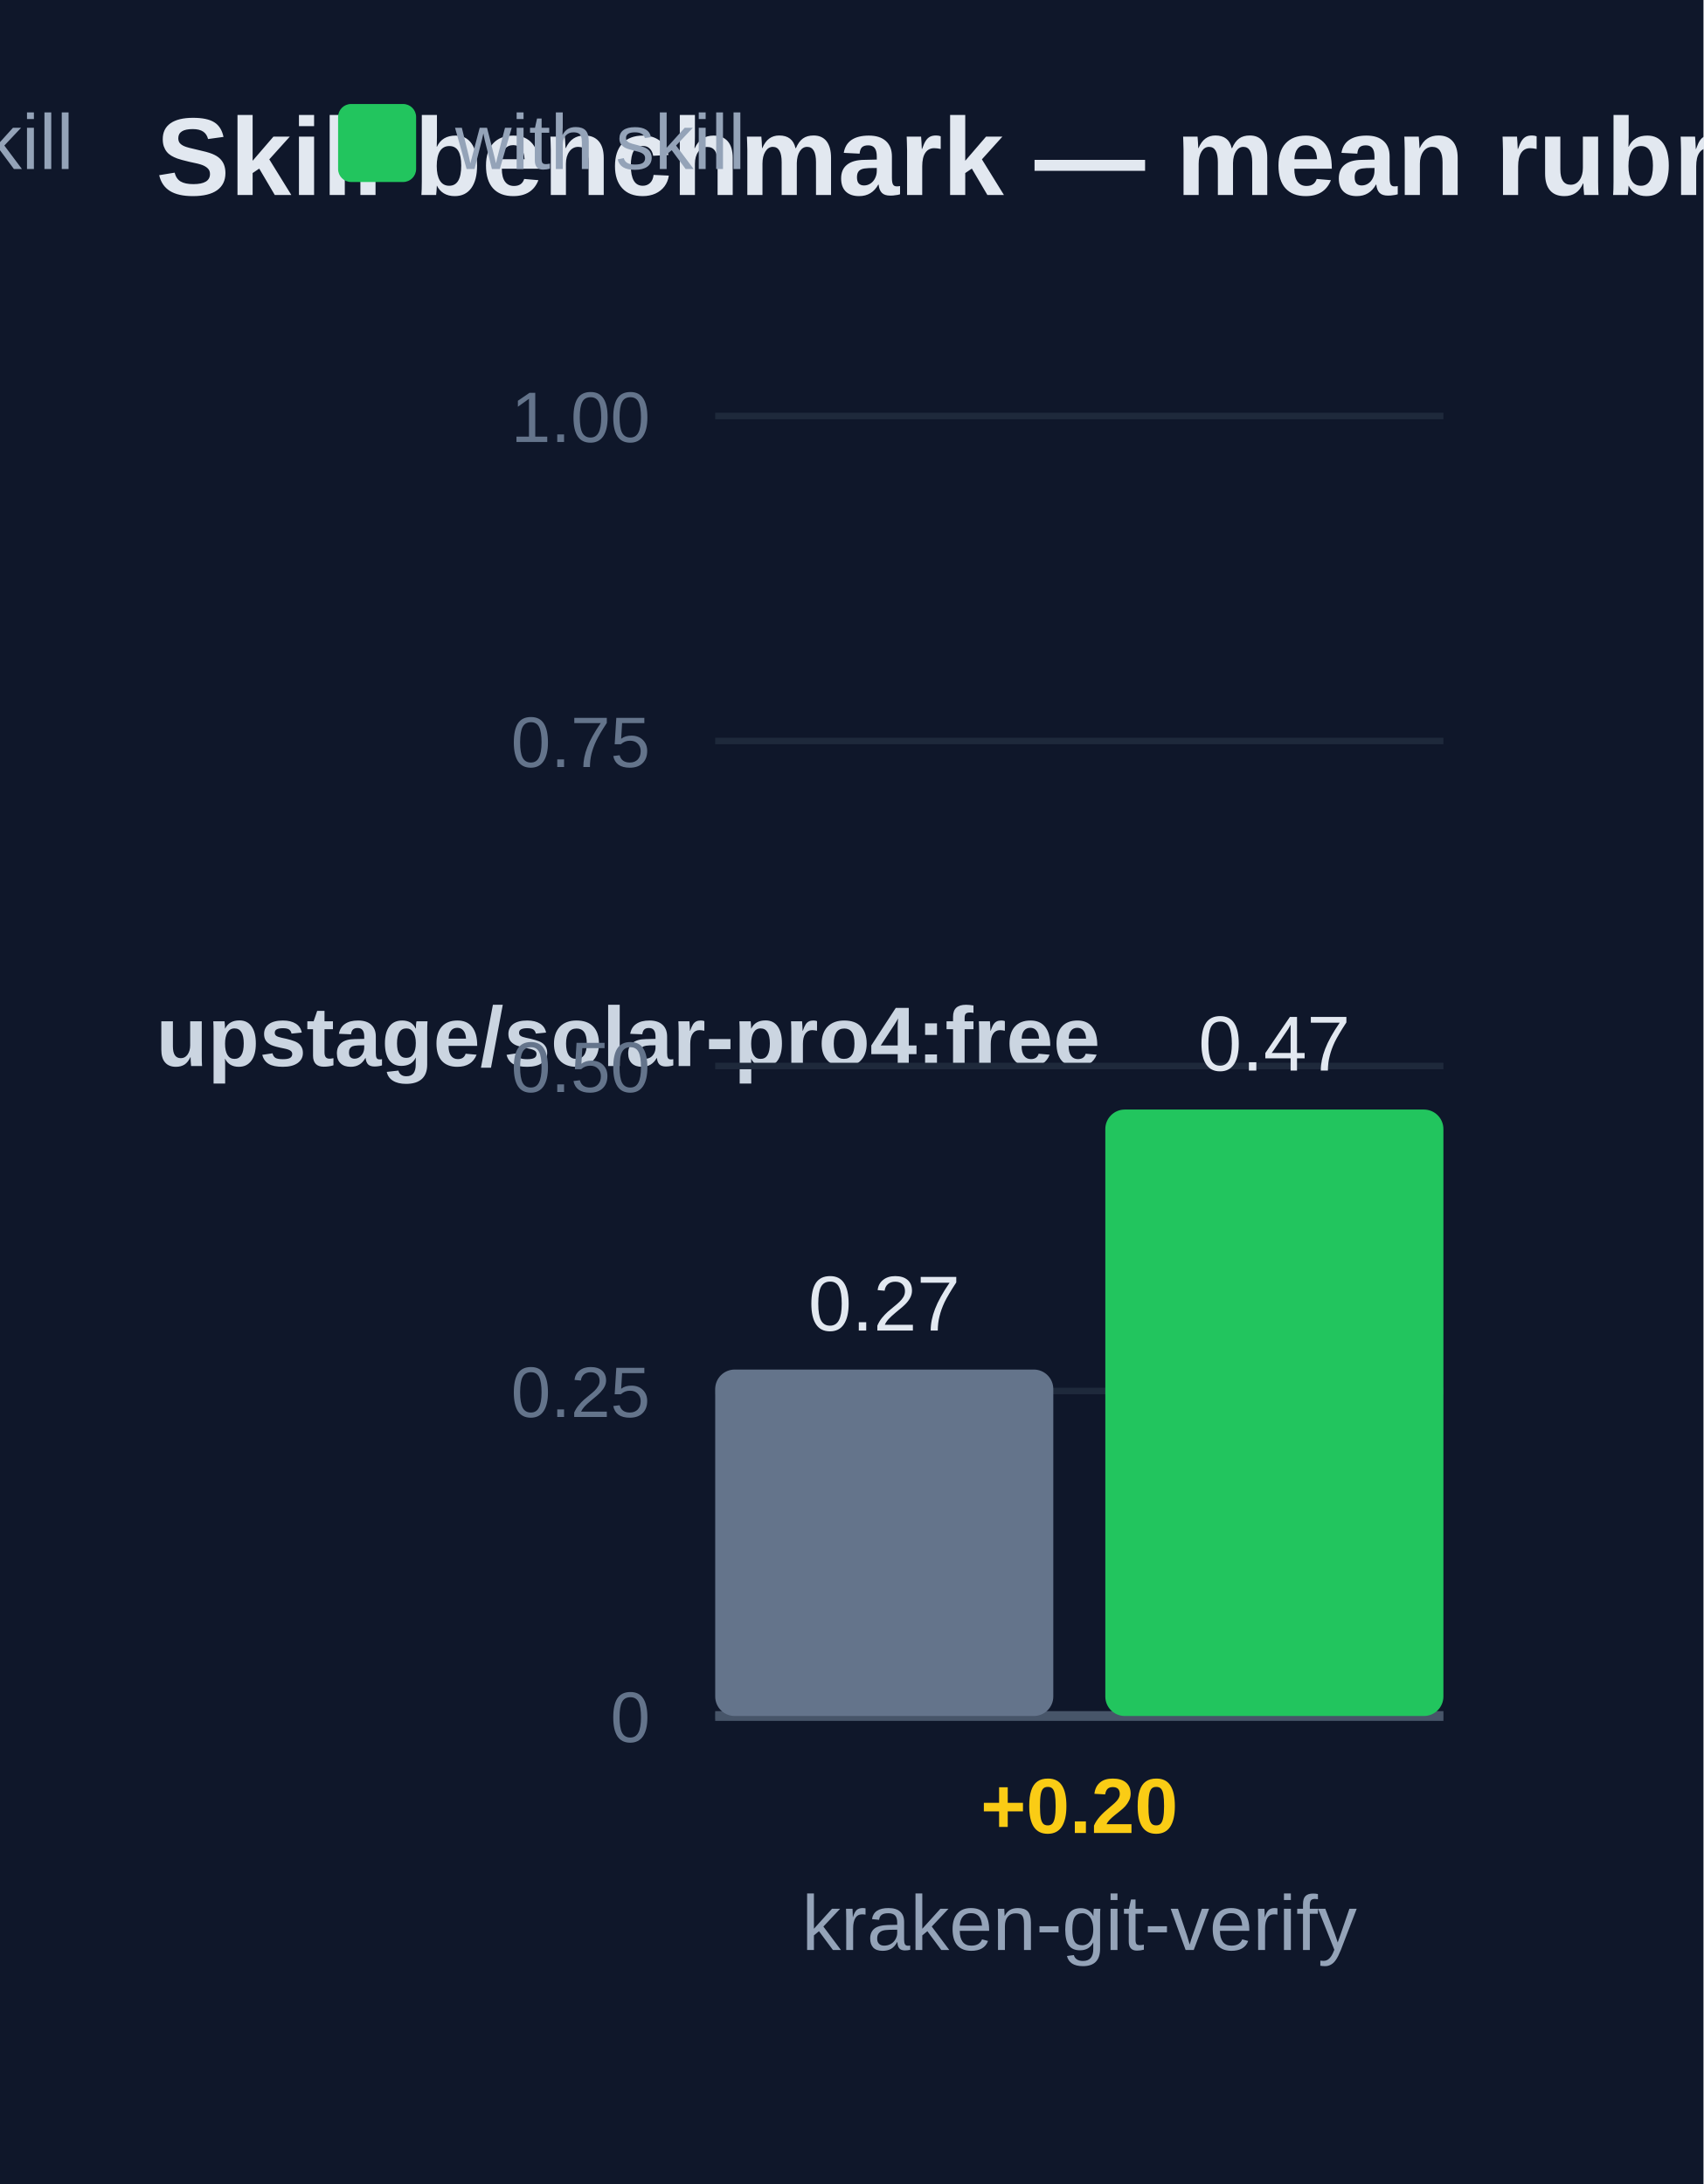
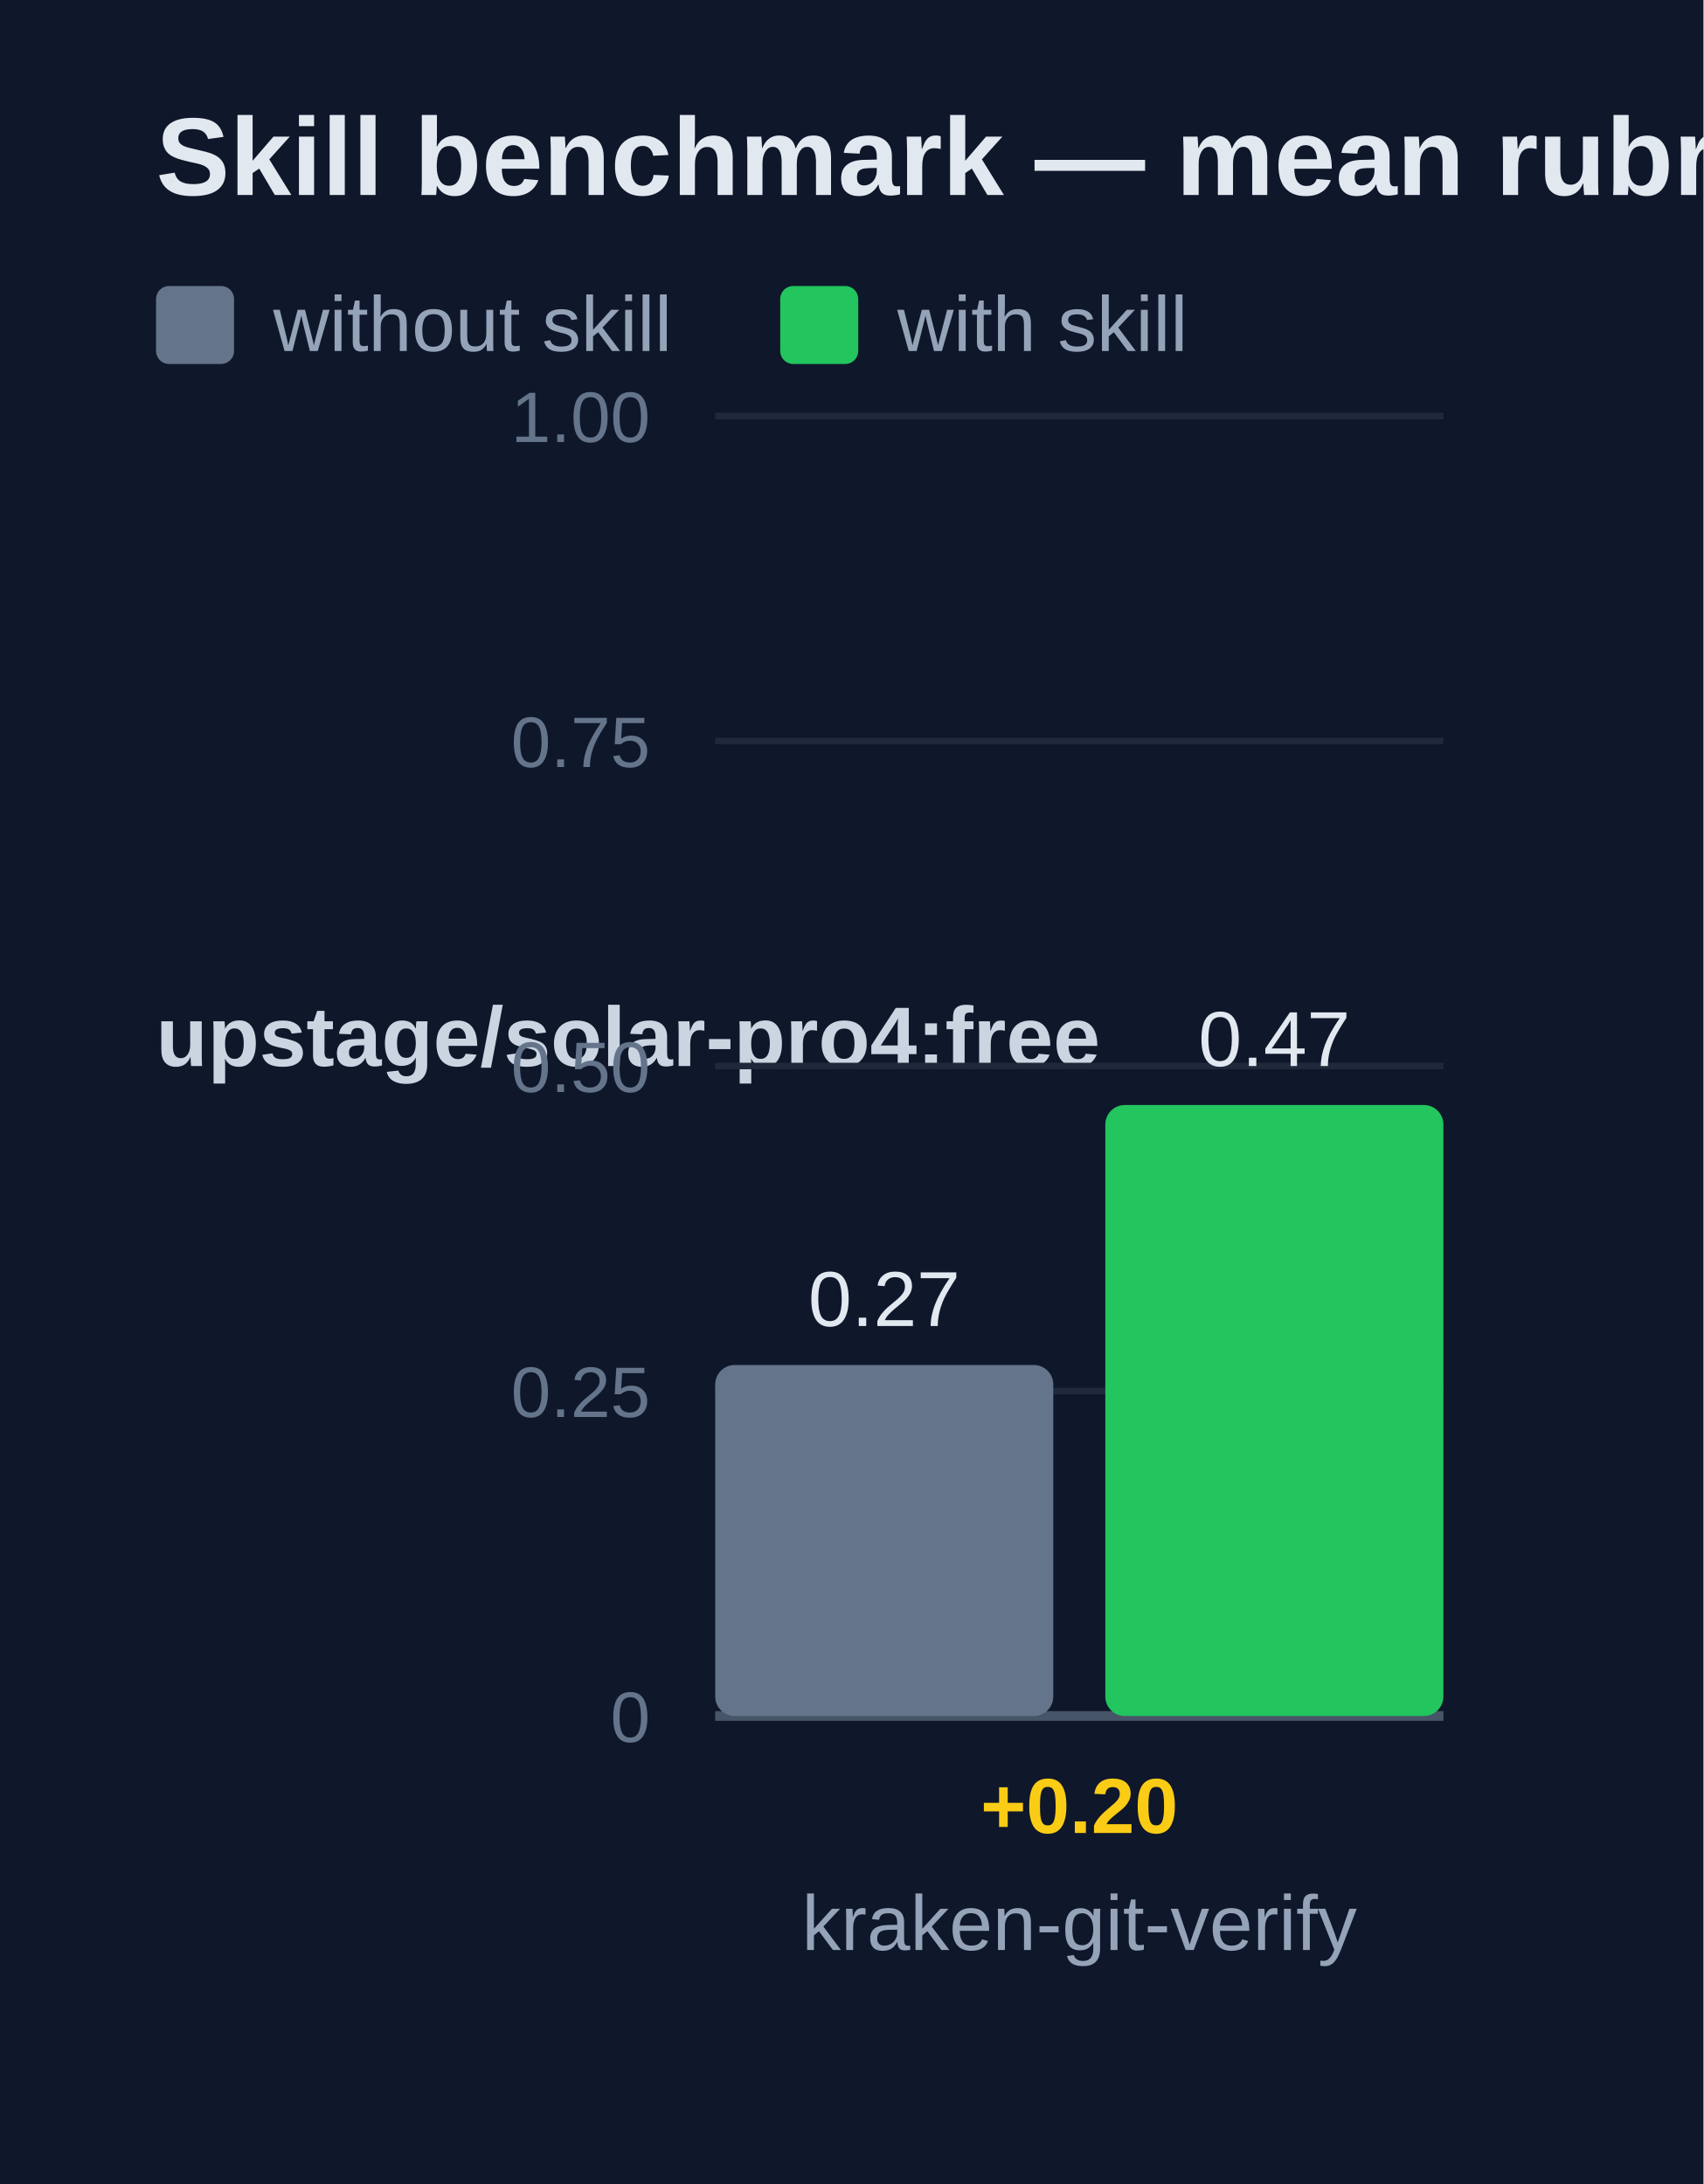
<svg xmlns="http://www.w3.org/2000/svg" width="262" height="336" font-family="Segoe UI, Arial, sans-serif">
  <rect width="100%" height="100%" fill="#0f172a" />
  <text x="24" y="30" fill="#e2e8f0" font-size="17" font-weight="bold">Skill benchmark — mean rubric score (n=3 reps)</text>
-   <rect x="-68" y="16" width="12" height="12" rx="2" fill="#64748b" />
-   <text x="-50" y="26" fill="#94a3b8" font-size="12">without skill</text>
-   <rect x="52" y="16" width="12" height="12" rx="2" fill="#22c55e" />
-   <text x="70" y="26" fill="#94a3b8" font-size="12">with skill</text>
+   <rect x="24" y="44" width="12" height="12" rx="2" fill="#64748b" />
+   <text x="42" y="54" fill="#94a3b8" font-size="12">without skill</text>
+   <rect x="120" y="44" width="12" height="12" rx="2" fill="#22c55e" />
+   <text x="138" y="54" fill="#94a3b8" font-size="12">with skill</text>
  <text x="24" y="164" fill="#cbd5e1" font-size="13" font-weight="600">upstage/solar-pro4:free</text>
  <line x1="110" y1="264.0" x2="222" y2="264.0" stroke="#1e293b" stroke-width="1" />
  <text x="100" y="268.0" fill="#64748b" font-size="11" text-anchor="end">0</text>
  <line x1="110" y1="214.0" x2="222" y2="214.0" stroke="#1e293b" stroke-width="1" />
  <text x="100" y="218.0" fill="#64748b" font-size="11" text-anchor="end">0.25</text>
  <line x1="110" y1="164.0" x2="222" y2="164.0" stroke="#1e293b" stroke-width="1" />
  <text x="100" y="168.0" fill="#64748b" font-size="11" text-anchor="end">0.50</text>
  <line x1="110" y1="114.0" x2="222" y2="114.0" stroke="#1e293b" stroke-width="1" />
  <text x="100" y="118.0" fill="#64748b" font-size="11" text-anchor="end">0.75</text>
  <line x1="110" y1="64.0" x2="222" y2="64.0" stroke="#1e293b" stroke-width="1" />
  <text x="100" y="68.0" fill="#64748b" font-size="11" text-anchor="end">1.00</text>
  <line x1="110" y1="264" x2="222" y2="264" stroke="#475569" stroke-width="1.5" />
-   <rect x="110" y="210.7" width="52" height="53.3" rx="3" fill="#64748b" />
-   <text x="136.0" y="204.7" fill="#e2e8f0" font-size="12" text-anchor="middle">0.27</text>
-   <rect x="170" y="170.7" width="52" height="93.3" rx="3" fill="#22c55e" />
-   <text x="196.0" y="164.7" fill="#e2e8f0" font-size="12" text-anchor="middle">0.47</text>
+   <rect x="110" y="210.0" width="52" height="54.0" rx="3" fill="#64748b" />
+   <text x="136" y="204.0" fill="#e2e8f0" font-size="12" text-anchor="middle">0.27</text>
+   <rect x="170" y="170.0" width="52" height="94.0" rx="3" fill="#22c55e" />
+   <text x="196" y="164.0" fill="#e2e8f0" font-size="12" text-anchor="middle">0.47</text>
  <text x="166.0" y="282" fill="#facc15" font-size="12" font-weight="600" text-anchor="middle">+0.20</text>
  <text x="166.0" y="300" fill="#94a3b8" font-size="12" text-anchor="middle">kraken-git-verify</text>
</svg>
